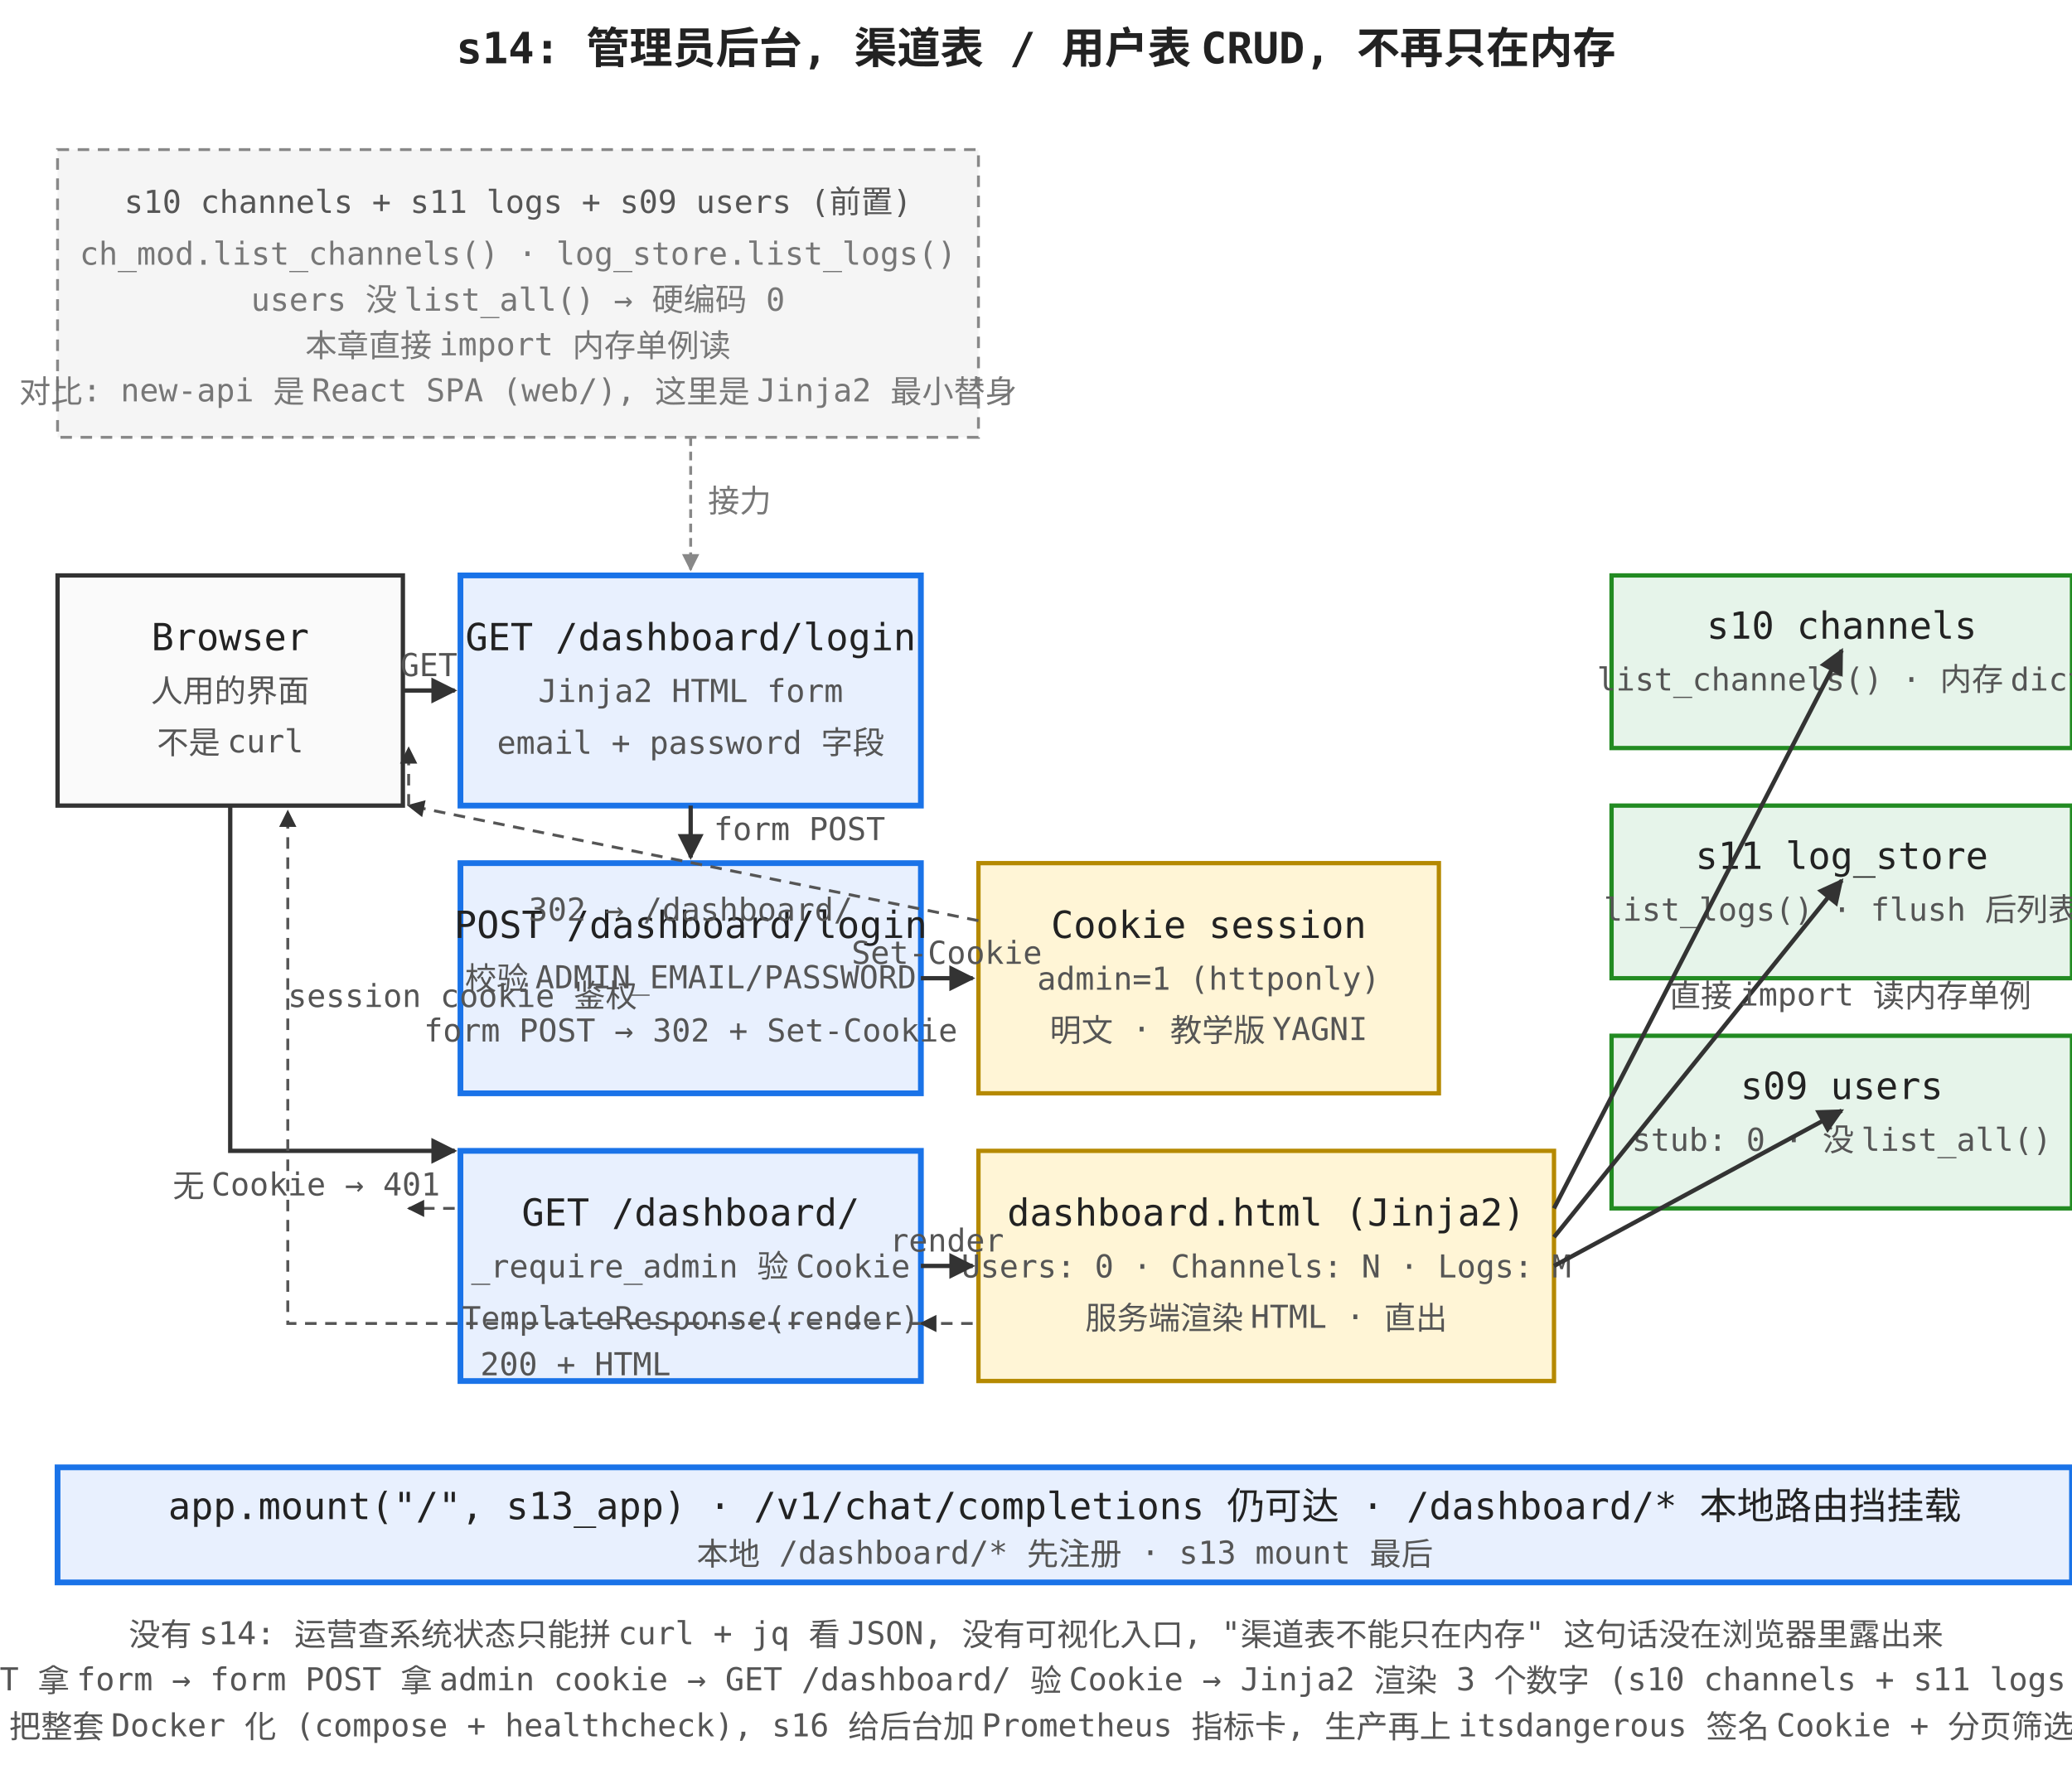
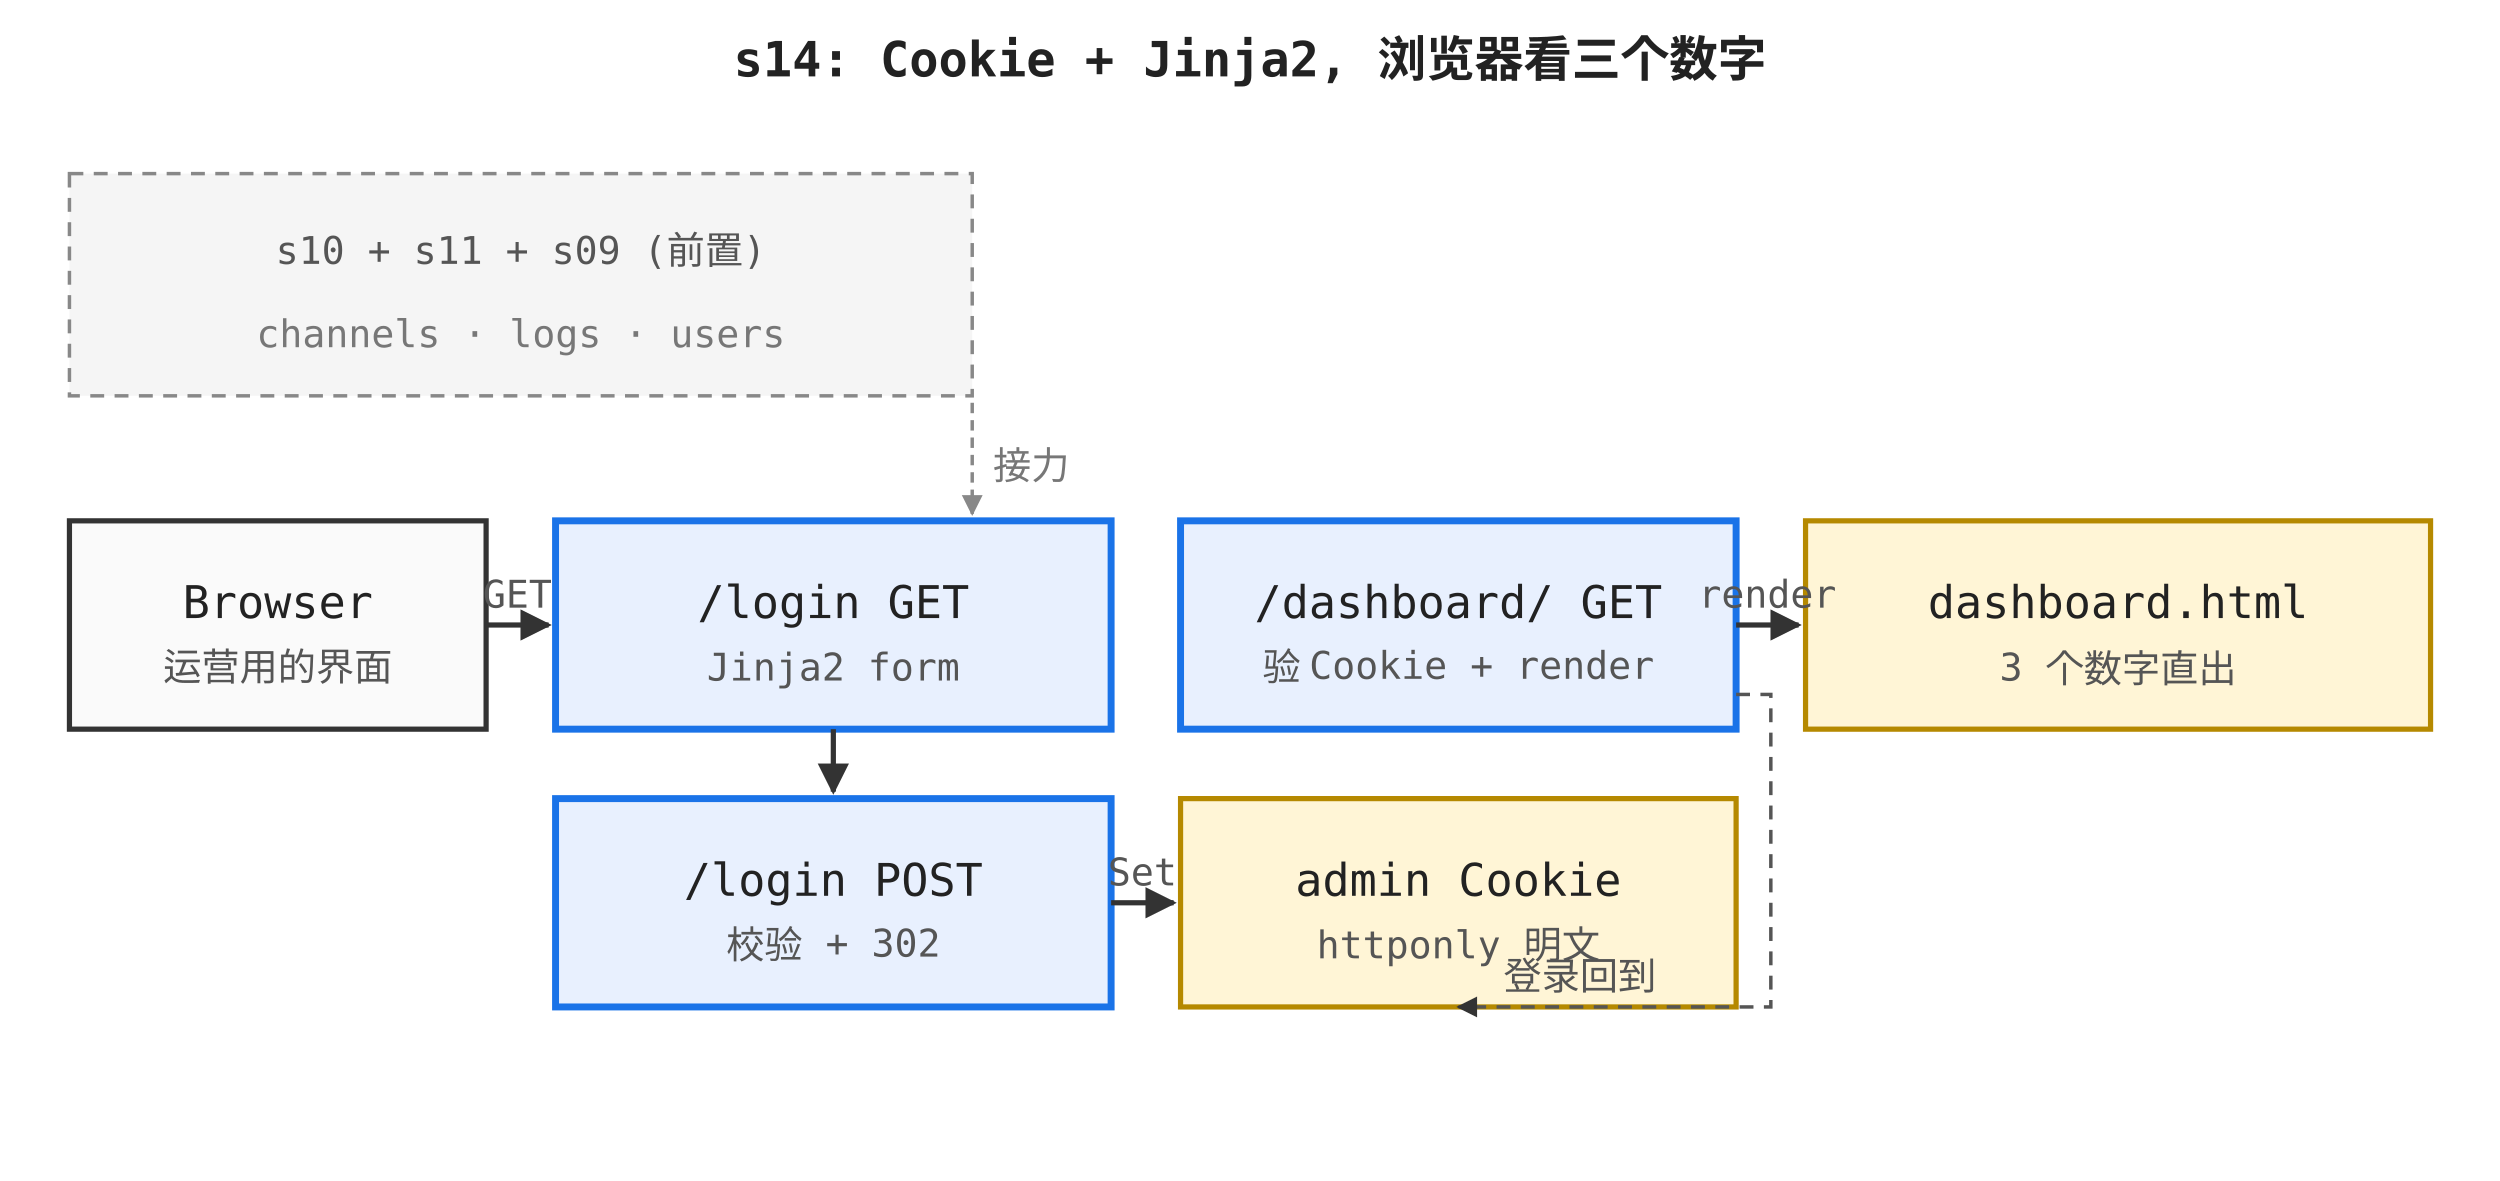
- <svg xmlns="http://www.w3.org/2000/svg" viewBox="0 0 720 620" font-family="monospace">
+ <svg xmlns="http://www.w3.org/2000/svg" viewBox="0 0 720 340" font-family="monospace">
  <style>
    .client     { fill: #fafafa; stroke: #333;    stroke-width: 1.5; }
    .gateway    { fill: #e8f0fe; stroke: #1a73e8; stroke-width: 2;   }
    .middleware { fill: #fff5d6; stroke: #b58900; stroke-width: 1.5; }
    .storage    { fill: #e6f4ea; stroke: #228b22; stroke-width: 1.5; }
    .upstream   { fill: #fce8e6; stroke: #c5221f; stroke-width: 1.5; }
    .reference  { fill: #f5f5f5; stroke: #888;    stroke-width: 1; stroke-dasharray: 4 3; }
-     .title      { font-size: 15px; font-weight: bold; fill: #222; }
+     .title      { font-size: 14px; font-weight: bold; fill: #222; }
    .label      { font-size: 13px; fill: #222; }
    .small      { font-size: 11px; fill: #555; }
    .refsmall   { font-size: 11px; fill: #777; }
    .arrow      { stroke: #333; stroke-width: 1.5; fill: none; marker-end: url(#arrow); }
    .arrowR     { stroke: #555; stroke-width: 1;   fill: none; marker-end: url(#arrow); stroke-dasharray: 4 3; }
    .arrowRef   { stroke: #888; stroke-width: 1;   fill: none; marker-end: url(#arrowRef); stroke-dasharray: 3 2; }
  </style>
  <defs>
    <marker id="arrow" viewBox="0 0 10 10" refX="9" refY="5" markerWidth="6" markerHeight="6" orient="auto">
      <path d="M0,0 L10,5 L0,10 z" fill="#333" />
    </marker>
    <marker id="arrowRef" viewBox="0 0 10 10" refX="9" refY="5" markerWidth="6" markerHeight="6" orient="auto">
      <path d="M0,0 L10,5 L0,10 z" fill="#888" />
    </marker>
  </defs>
-   <text x="360" y="22" text-anchor="middle" class="title">s14: 管理员后台, 渠道表 / 用户表 CRUD, 不再只在内存</text>
-   <rect class="reference" x="20" y="52" width="320" height="100" />
-   <text x="180" y="74" text-anchor="middle" class="small" fill="#555">s10 channels + s11 logs + s09 users (前置)</text>
-   <text x="180" y="92" text-anchor="middle" class="refsmall">ch_mod.list_channels() · log_store.list_logs()</text>
-   <text x="180" y="108" text-anchor="middle" class="refsmall">users 没 list_all() → 硬编码 0</text>
-   <text x="180" y="124" text-anchor="middle" class="refsmall">本章直接 import 内存单例读</text>
-   <text x="180" y="140" text-anchor="middle" class="refsmall">对比: new-api 是 React SPA (web/), 这里是 Jinja2 最小替身</text>
-   <rect class="client" x="20" y="200" width="120" height="80" />
-   <text x="80" y="226" text-anchor="middle" class="label">Browser</text>
-   <text x="80" y="244" text-anchor="middle" class="small">人用的界面</text>
-   <text x="80" y="262" text-anchor="middle" class="small">不是 curl</text>
-   <rect class="gateway" x="160" y="200" width="160" height="80" />
-   <text x="240" y="226" text-anchor="middle" class="label">GET /dashboard/login</text>
-   <text x="240" y="244" text-anchor="middle" class="small">Jinja2 HTML form</text>
-   <text x="240" y="262" text-anchor="middle" class="small">email + password 字段</text>
-   <rect class="gateway" x="160" y="300" width="160" height="80" />
-   <text x="240" y="326" text-anchor="middle" class="label">POST /dashboard/login</text>
-   <text x="240" y="344" text-anchor="middle" class="small">校验 ADMIN_EMAIL/PASSWORD</text>
-   <text x="240" y="362" text-anchor="middle" class="small">form POST → 302 + Set-Cookie</text>
-   <rect class="middleware" x="340" y="300" width="160" height="80" />
-   <text x="420" y="326" text-anchor="middle" class="label">Cookie session</text>
-   <text x="420" y="344" text-anchor="middle" class="small">admin=1 (httponly)</text>
-   <text x="420" y="362" text-anchor="middle" class="small">明文 · 教学版 YAGNI</text>
-   <rect class="gateway" x="160" y="400" width="160" height="80" />
-   <text x="240" y="426" text-anchor="middle" class="label">GET /dashboard/</text>
-   <text x="240" y="444" text-anchor="middle" class="small">_require_admin 验 Cookie</text>
-   <text x="240" y="462" text-anchor="middle" class="small">TemplateResponse(render)</text>
-   <rect class="middleware" x="340" y="400" width="200" height="80" />
-   <text x="440" y="426" text-anchor="middle" class="label">dashboard.html (Jinja2)</text>
-   <text x="440" y="444" text-anchor="middle" class="small">Users: 0 · Channels: N · Logs: M</text>
-   <text x="440" y="462" text-anchor="middle" class="small">服务端渲染 HTML · 直出</text>
-   <line class="arrowR" x1="158" y1="420" x2="142" y2="420" stroke="#c5221f" />
-   <text x="60" y="416" text-anchor="start" class="small" fill="#c5221f">无 Cookie → 401</text>
-   <line class="arrow" x1="140" y1="240" x2="158" y2="240" />
-   <text x="149" y="235" text-anchor="middle" class="small">GET</text>
-   <line class="arrow" x1="240" y1="280" x2="240" y2="298" />
-   <text x="248" y="292" text-anchor="start" class="small">form POST</text>
-   <line class="arrow" x1="320" y1="340" x2="338" y2="340" />
-   <text x="329" y="335" text-anchor="middle" class="small">Set-Cookie</text>
-   <line class="arrowR" x1="340" y1="320" x2="142" y2="280" stroke="#228b22" />
-   <polyline class="arrowR" points="142,280 142,260" stroke="#228b22" />
-   <text x="240" y="320" text-anchor="middle" class="small" fill="#228b22">302 → /dashboard/</text>
-   <polyline class="arrow" points="80,280 80,400 158,400" stroke="#228b22" />
-   <text x="100" y="350" text-anchor="start" class="small" fill="#228b22">session cookie 鉴权</text>
-   <line class="arrow" x1="320" y1="440" x2="338" y2="440" />
-   <text x="329" y="435" text-anchor="middle" class="small">render</text>
-   <line class="arrowR" x1="338" y1="460" x2="320" y2="460" stroke="#228b22" />
-   <polyline class="arrowR" points="320,460 100,460 100,282" stroke="#228b22" />
-   <text x="200" y="478" text-anchor="middle" class="small" fill="#228b22">200 + HTML</text>
-   <rect class="storage" x="560" y="200" width="160" height="60" />
-   <text x="640" y="222" text-anchor="middle" class="label">s10 channels</text>
-   <text x="640" y="240" text-anchor="middle" class="small">list_channels() · 内存 dict</text>
-   <rect class="storage" x="560" y="280" width="160" height="60" />
-   <text x="640" y="302" text-anchor="middle" class="label">s11 log_store</text>
-   <text x="640" y="320" text-anchor="middle" class="small">list_logs() · flush 后列表</text>
-   <rect class="storage" x="560" y="360" width="160" height="60" />
-   <text x="640" y="382" text-anchor="middle" class="label">s09 users</text>
-   <text x="640" y="400" text-anchor="middle" class="small">stub: 0 · 没 list_all()</text>
-   <line class="arrow" x1="540" y1="420" x2="640" y2="226" stroke="#228b22" />
-   <line class="arrow" x1="540" y1="430" x2="640" y2="306" stroke="#228b22" />
-   <line class="arrow" x1="540" y1="440" x2="640" y2="386" stroke="#228b22" />
-   <text x="580" y="350" text-anchor="start" class="small" fill="#228b22">直接 import 读内存单例</text>
-   <line class="arrowRef" x1="240" y1="152" x2="240" y2="198" />
-   <text x="246" y="178" text-anchor="start" class="refsmall">接力</text>
-   <rect class="gateway" x="20" y="510" width="700" height="40" />
-   <text x="370" y="528" text-anchor="middle" class="label">app.mount("/", s13_app) · /v1/chat/completions 仍可达 · /dashboard/* 本地路由挡挂载</text>
-   <text x="370" y="544" text-anchor="middle" class="small">本地 /dashboard/* 先注册 · s13 mount 最后</text>
-   <text x="360" y="572" text-anchor="middle" class="small">没有 s14: 运营查系统状态只能拼 curl + jq 看 JSON, 没有可视化入口, "渠道表不能只在内存" 这句话没在浏览器里露出来</text>
-   <text x="360" y="588" text-anchor="middle" class="small">本章做了啥: 浏览器 GET 拿 form → form POST 拿 admin cookie → GET /dashboard/ 验 Cookie → Jinja2 渲染 3 个数字 (s10 channels + s11 logs + s09 users stub)</text>
-   <text x="360" y="604" text-anchor="middle" class="small">后续接力: s15 把整套 Docker 化 (compose + healthcheck), s16 给后台加 Prometheus 指标卡, 生产再上 itsdangerous 签名 Cookie + 分页筛选 + 真 CRUD UI</text>
+   <text x="360" y="22" text-anchor="middle" class="title">s14: Cookie + Jinja2, 浏览器看三个数字</text>
+   <rect class="reference" x="20" y="50" width="260" height="64" />
+   <text x="150" y="76" text-anchor="middle" class="small" fill="#555">s10 + s11 + s09 (前置)</text>
+   <text x="150" y="100" text-anchor="middle" class="refsmall">channels · logs · users</text>
+   <rect class="client" x="20" y="150" width="120" height="60" />
+   <text x="80" y="178" text-anchor="middle" class="label">Browser</text>
+   <text x="80" y="196" text-anchor="middle" class="small">运营用的界面</text>
+   <rect class="gateway" x="160" y="150" width="160" height="60" />
+   <text x="240" y="178" text-anchor="middle" class="label">/login GET</text>
+   <text x="240" y="196" text-anchor="middle" class="small">Jinja2 form</text>
+   <rect class="gateway" x="160" y="230" width="160" height="60" />
+   <text x="240" y="258" text-anchor="middle" class="label">/login POST</text>
+   <text x="240" y="276" text-anchor="middle" class="small">校验 + 302</text>
+   <rect class="middleware" x="340" y="230" width="160" height="60" />
+   <text x="420" y="258" text-anchor="middle" class="label">admin Cookie</text>
+   <text x="420" y="276" text-anchor="middle" class="small">httponly 明文</text>
+   <rect class="gateway" x="340" y="150" width="160" height="60" />
+   <text x="420" y="178" text-anchor="middle" class="label">/dashboard/ GET</text>
+   <text x="420" y="196" text-anchor="middle" class="small">验 Cookie + render</text>
+   <rect class="middleware" x="520" y="150" width="180" height="60" />
+   <text x="610" y="178" text-anchor="middle" class="label">dashboard.html</text>
+   <text x="610" y="196" text-anchor="middle" class="small">3 个数字直出</text>
+   <line class="arrow" x1="140" y1="180" x2="158" y2="180" />
+   <text x="149" y="175" text-anchor="middle" class="small">GET</text>
+   <line class="arrow" x1="240" y1="210" x2="240" y2="228" />
+   <line class="arrow" x1="320" y1="260" x2="338" y2="260" />
+   <text x="329" y="255" text-anchor="middle" class="small">Set</text>
+   <line class="arrow" x1="500" y1="180" x2="518" y2="180" />
+   <text x="509" y="175" text-anchor="middle" class="small">render</text>
+   <polyline class="arrowR" points="500,200 510,200 510,290 420,290" stroke="#228b22" />
+   <text x="455" y="285" text-anchor="middle" class="small" fill="#228b22">登录回到</text>
+   <line class="arrowRef" x1="280" y1="116" x2="280" y2="148" />
+   <text x="286" y="138" text-anchor="start" class="refsmall">接力</text>
</svg>
